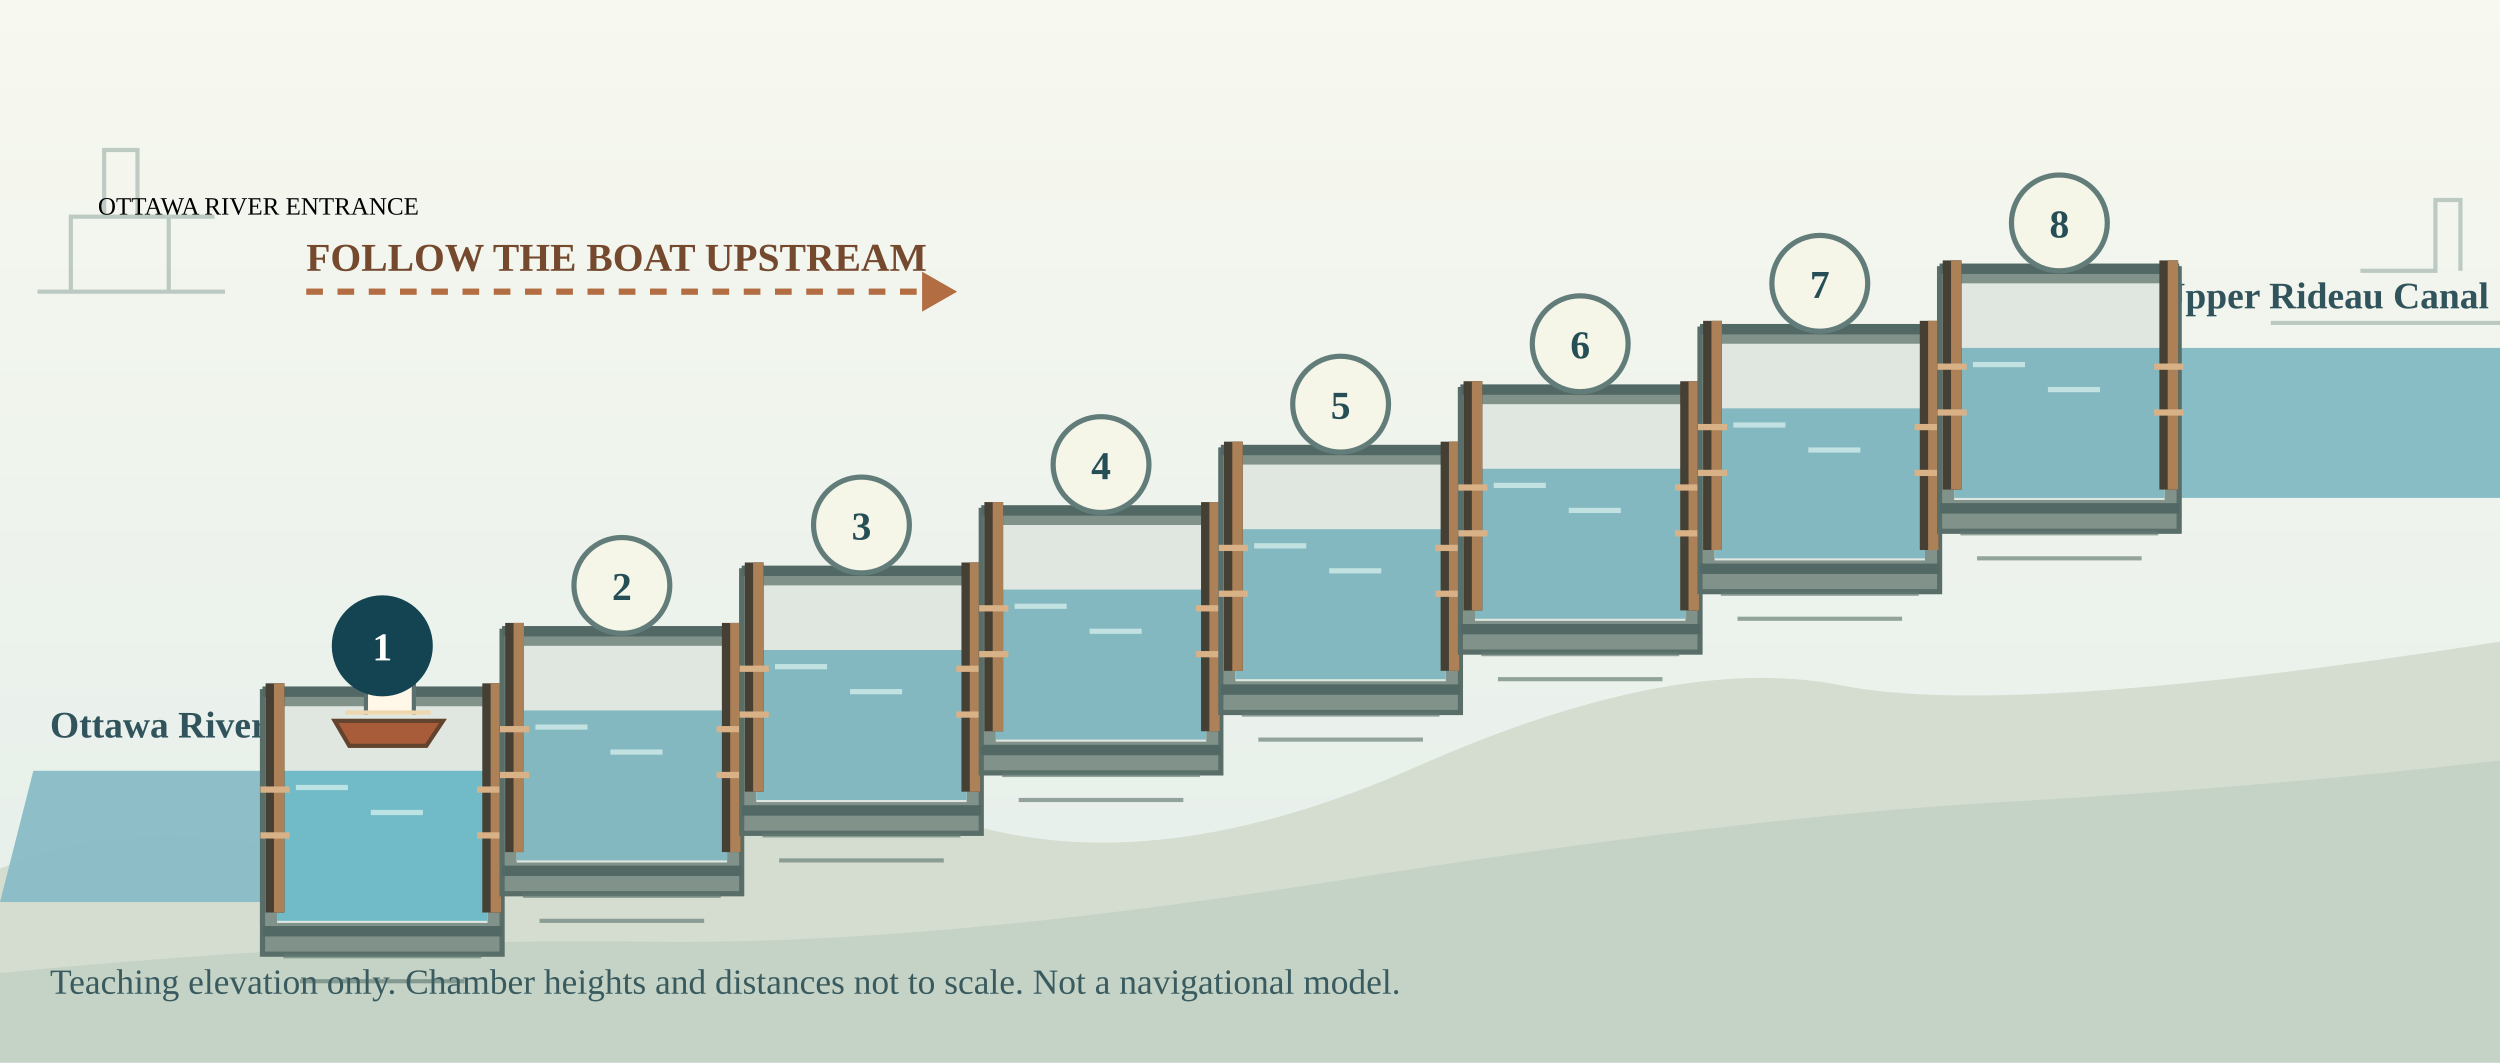
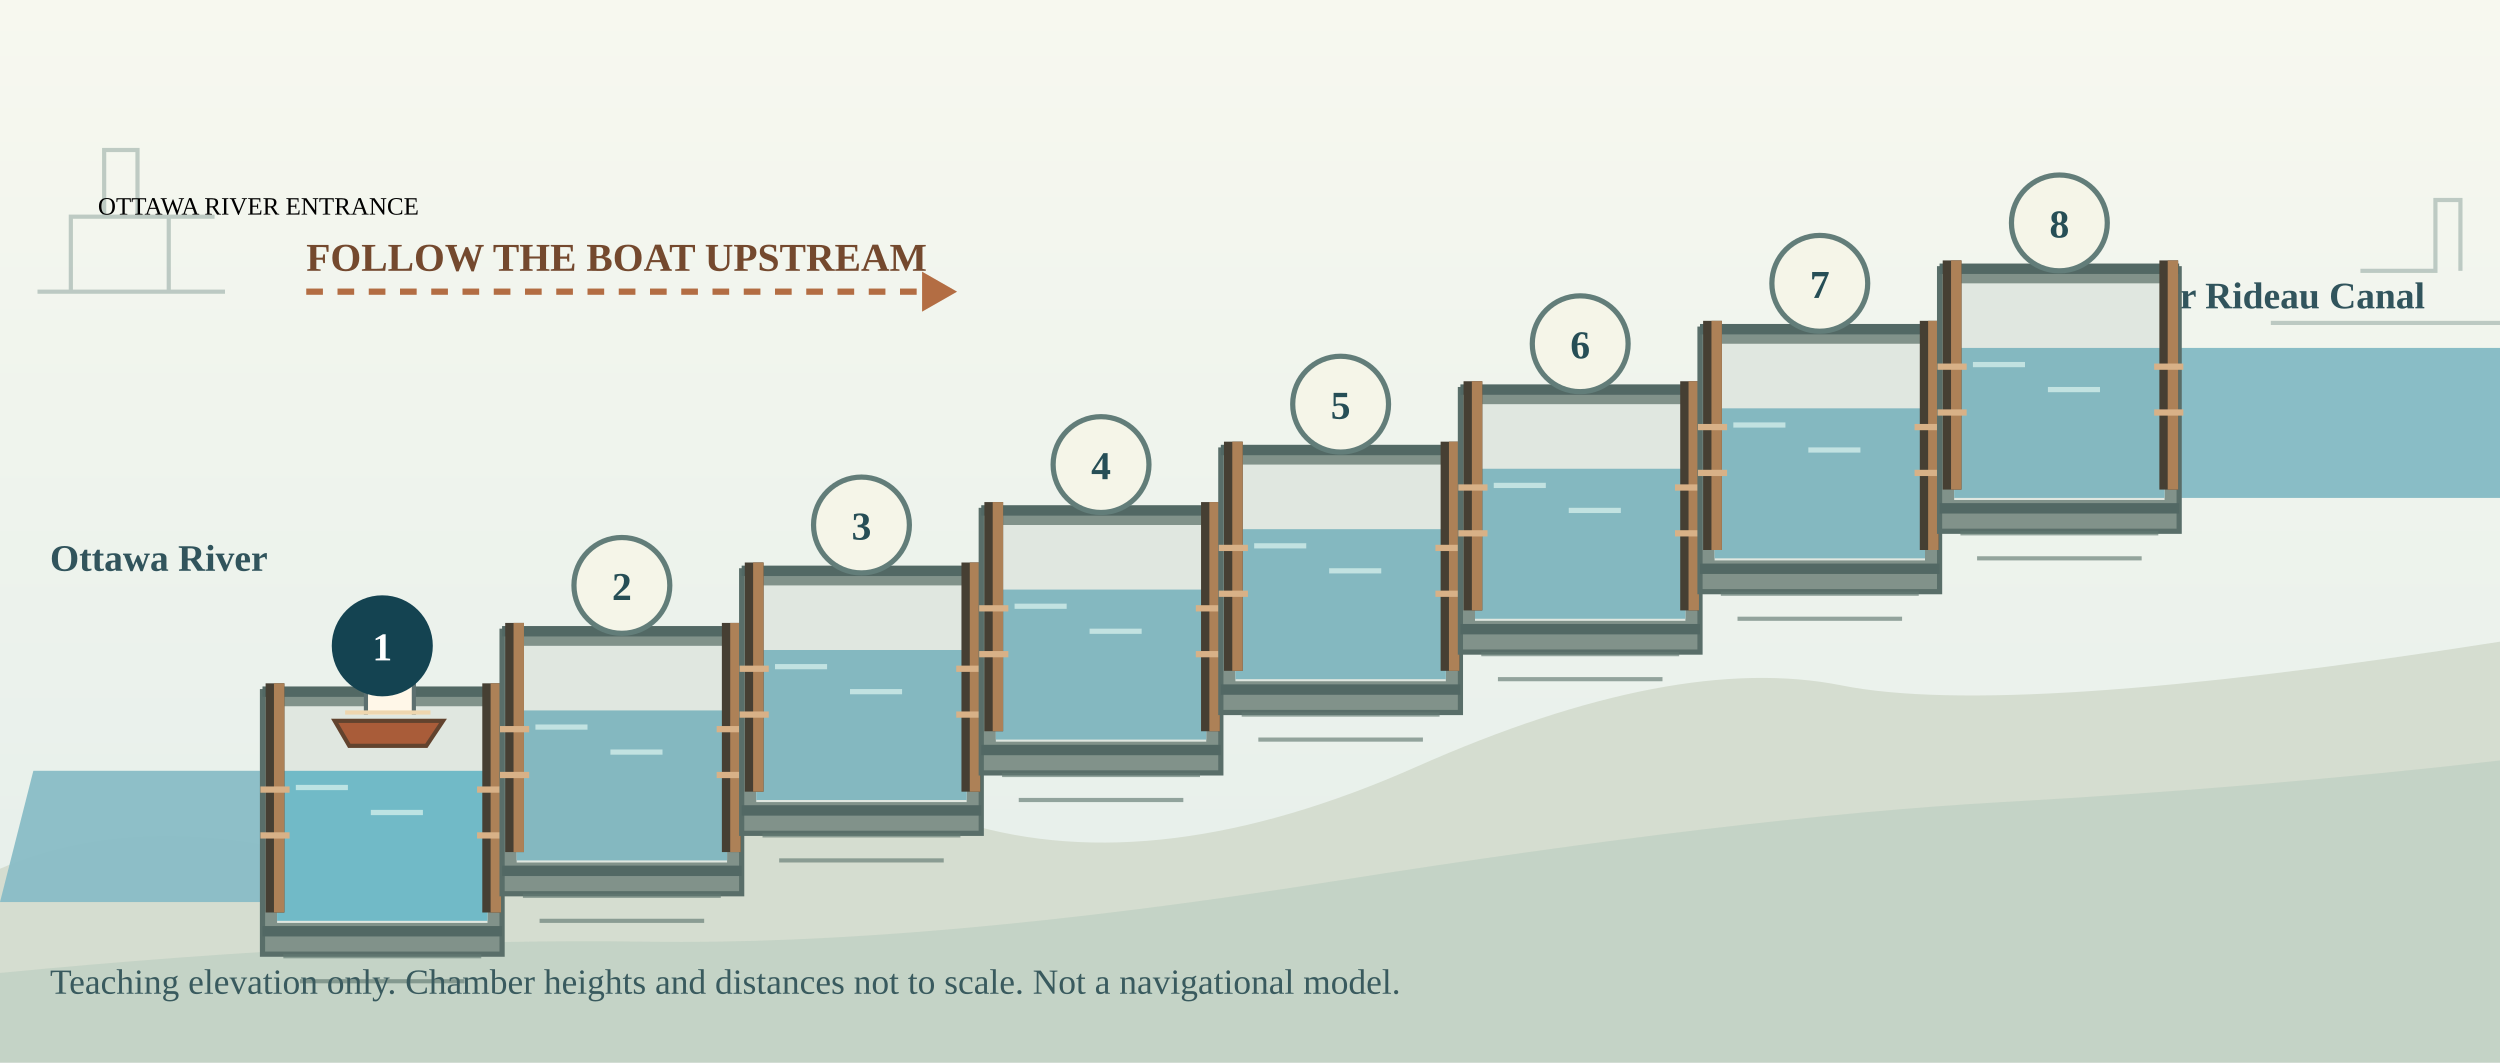
<svg xmlns="http://www.w3.org/2000/svg" viewBox="0 0 1200 510" width="1200" height="510" class="rideau-flight__svg" role="img" aria-labelledby="flight-drawing-title flight-drawing-desc">
  <defs>
    <linearGradient id="flight-sky" x2="0" y2="1">
      <stop stop-color="#f7f8ef" />
      <stop offset="1" stop-color="#e4eeea" />
    </linearGradient>
    <marker id="flight-arrow" viewBox="0 0 10 10" refX="7" refY="5" markerWidth="8" markerHeight="8" orient="auto">
      <path d="M1 1l7 4-7 4z" fill="#b36d43" />
    </marker>
  </defs>
  <rect width="1200" height="510" fill="url(#flight-sky)" />
  <path d="M0 417Q60 391 140 408T295 396T463 395T680 368T884 329T1200 308V510H0Z" fill="#d5ddd0" />
  <path d="M0 467Q176 450 310 452T640 423T961 385T1200 365V510H0Z" fill="#b7cbbd" opacity=".55" />
  <g opacity=".34" fill="none" stroke="#54756e" stroke-width="2">
    <path d="M18 140h90M34 140V104h16v-32h16v32h15v36M46 104h57M1133 130h36V96h12v34M1090 155h110" />
  </g>
  <text x="47" y="103" class="flight-context">OTTAWA RIVER ENTRANCE</text>
  <path d="M16 370h110v63H0z" fill="#89bdc6" opacity=".95" />
  <rect x="1046" y="167" width="154" height="72" fill="#89bdc6" />
-   <text x="24" y="354" font-size="18" font-weight="700" fill="#31545c">Ottawa River</text>
-   <text x="1036" y="148" font-size="18" font-weight="700" fill="#31545c">Upper Rideau Canal</text>
+   <text x="24" y="274" font-size="18" font-weight="700" fill="#31545c">Ottawa River</text>
+   <text x="1164" y="148" text-anchor="end" font-size="18" font-weight="700" fill="#31545c">Upper Rideau Canal</text>
  <g class="flight-chamber is-selected" data-chamber="1" data-chamber-index="0" tabindex="0" role="button" aria-pressed="true" aria-label="Select lock 1, chamber 1 of 8">
    <path d="M126 332h115v126h-115z" fill="#81928a" stroke="#596e69" stroke-width="2.5" />
    <path d="M133 339h101v104h-101z" fill="#e0e7e0" />
    <rect x="133" y="370" width="101" height="72" fill="#71bac7" />
    <path d="M142 378h25" fill="none" stroke="#d9f2ee" stroke-width="2.5" opacity=".72" />
    <path d="M178 390h25" fill="none" stroke="#d9f2ee" stroke-width="2.5" opacity=".72" />
    <path d="M126 332h115 M126 447h115" stroke="#526864" stroke-width="5" fill="none" />
    <path d="M136 459h95 M144 471h79" stroke="#637a72" stroke-width="2" opacity=".65" />
    <g class="flight-gate">
      <path d="M132 328v110" stroke="#463f33" stroke-width="9" />
      <path d="M134 328v110" stroke="#ad8157" stroke-width="5" />
      <path d="M125 379h14M125 401h14" stroke="#d8b187" stroke-width="3" />
    </g>
    <g class="flight-gate">
      <path d="M236 328v110" stroke="#463f33" stroke-width="9" />
      <path d="M238 328v110" stroke="#ad8157" stroke-width="5" />
      <path d="M229 379h14M229 401h14" stroke="#d8b187" stroke-width="3" />
    </g>
    <rect class="flight-hit" x="126" y="300" width="115" height="158" fill="transparent" />
    <g class="flight-boat" transform="translate(184.65 346)">
      <path d="M-24 0h52l-8 12h-37z" fill="#a95c39" stroke="#62432e" stroke-width="2" />
      <path d="M-9 -3v-19h23v19" fill="#fff7e8" stroke="#5c6f6f" stroke-width="2" />
      <path d="M-4 -17h13" stroke="#65a1ad" stroke-width="5" />
      <path d="M-19 -4h41" stroke="#eed6af" stroke-width="2" />
    </g>
    <g class="flight-number">
      <circle cx="183.5" cy="310" r="23" fill="#144351" stroke="#144351" stroke-width="2.5" />
      <text x="183.5" y="317" text-anchor="middle" font-size="19" font-weight="800" fill="#fff">1</text>
    </g>
  </g>
  <g class="flight-chamber" data-chamber="2" data-chamber-index="1" tabindex="0" role="button" aria-pressed="false" aria-label="Select lock 2, chamber 2 of 8">
    <path d="M241 303h115v126h-115z" fill="#81928a" stroke="#596e69" stroke-width="2.5" />
    <path d="M248 310h101v104h-101z" fill="#e0e7e0" />
    <rect x="248" y="341" width="101" height="72" fill="#84b8c0" />
    <path d="M257 349h25" fill="none" stroke="#d9f2ee" stroke-width="2.5" opacity=".72" />
    <path d="M293 361h25" fill="none" stroke="#d9f2ee" stroke-width="2.5" opacity=".72" />
    <path d="M241 303h115 M241 418h115" stroke="#526864" stroke-width="5" fill="none" />
    <path d="M251 430h95 M259 442h79" stroke="#637a72" stroke-width="2" opacity=".65" />
    <g class="flight-gate">
      <path d="M247 299v110" stroke="#463f33" stroke-width="9" />
      <path d="M249 299v110" stroke="#ad8157" stroke-width="5" />
      <path d="M240 350h14M240 372h14" stroke="#d8b187" stroke-width="3" />
    </g>
    <g class="flight-gate">
      <path d="M351 299v110" stroke="#463f33" stroke-width="9" />
      <path d="M353 299v110" stroke="#ad8157" stroke-width="5" />
      <path d="M344 350h14M344 372h14" stroke="#d8b187" stroke-width="3" />
    </g>
    <rect class="flight-hit" x="241" y="271" width="115" height="158" fill="transparent" />
    <g class="flight-number">
      <circle cx="298.5" cy="281" r="23" fill="#f5f5e8" stroke="#627d79" stroke-width="2.5" />
      <text x="298.5" y="288" text-anchor="middle" font-size="19" font-weight="800" fill="#264e56">2</text>
    </g>
  </g>
  <g class="flight-chamber" data-chamber="3" data-chamber-index="2" tabindex="0" role="button" aria-pressed="false" aria-label="Select lock 3, chamber 3 of 8">
    <path d="M356 274h115v126h-115z" fill="#81928a" stroke="#596e69" stroke-width="2.5" />
    <path d="M363 281h101v104h-101z" fill="#e0e7e0" />
    <rect x="363" y="312" width="101" height="72" fill="#84b8c0" />
    <path d="M372 320h25" fill="none" stroke="#d9f2ee" stroke-width="2.5" opacity=".72" />
    <path d="M408 332h25" fill="none" stroke="#d9f2ee" stroke-width="2.5" opacity=".72" />
    <path d="M356 274h115 M356 389h115" stroke="#526864" stroke-width="5" fill="none" />
    <path d="M366 401h95 M374 413h79" stroke="#637a72" stroke-width="2" opacity=".65" />
    <g class="flight-gate">
      <path d="M362 270v110" stroke="#463f33" stroke-width="9" />
      <path d="M364 270v110" stroke="#ad8157" stroke-width="5" />
      <path d="M355 321h14M355 343h14" stroke="#d8b187" stroke-width="3" />
    </g>
    <g class="flight-gate">
      <path d="M466 270v110" stroke="#463f33" stroke-width="9" />
      <path d="M468 270v110" stroke="#ad8157" stroke-width="5" />
      <path d="M459 321h14M459 343h14" stroke="#d8b187" stroke-width="3" />
    </g>
    <rect class="flight-hit" x="356" y="242" width="115" height="158" fill="transparent" />
    <g class="flight-number">
      <circle cx="413.5" cy="252" r="23" fill="#f5f5e8" stroke="#627d79" stroke-width="2.5" />
      <text x="413.5" y="259" text-anchor="middle" font-size="19" font-weight="800" fill="#264e56">3</text>
    </g>
  </g>
  <g class="flight-chamber" data-chamber="4" data-chamber-index="3" tabindex="0" role="button" aria-pressed="false" aria-label="Select lock 4, chamber 4 of 8">
    <path d="M471 245h115v126h-115z" fill="#81928a" stroke="#596e69" stroke-width="2.5" />
    <path d="M478 252h101v104h-101z" fill="#e0e7e0" />
    <rect x="478" y="283" width="101" height="72" fill="#84b8c0" />
    <path d="M487 291h25" fill="none" stroke="#d9f2ee" stroke-width="2.5" opacity=".72" />
    <path d="M523 303h25" fill="none" stroke="#d9f2ee" stroke-width="2.5" opacity=".72" />
    <path d="M471 245h115 M471 360h115" stroke="#526864" stroke-width="5" fill="none" />
    <path d="M481 372h95 M489 384h79" stroke="#637a72" stroke-width="2" opacity=".65" />
    <g class="flight-gate">
      <path d="M477 241v110" stroke="#463f33" stroke-width="9" />
      <path d="M479 241v110" stroke="#ad8157" stroke-width="5" />
      <path d="M470 292h14M470 314h14" stroke="#d8b187" stroke-width="3" />
    </g>
    <g class="flight-gate">
      <path d="M581 241v110" stroke="#463f33" stroke-width="9" />
      <path d="M583 241v110" stroke="#ad8157" stroke-width="5" />
      <path d="M574 292h14M574 314h14" stroke="#d8b187" stroke-width="3" />
    </g>
    <rect class="flight-hit" x="471" y="213" width="115" height="158" fill="transparent" />
    <g class="flight-number">
      <circle cx="528.5" cy="223" r="23" fill="#f5f5e8" stroke="#627d79" stroke-width="2.5" />
      <text x="528.5" y="230" text-anchor="middle" font-size="19" font-weight="800" fill="#264e56">4</text>
    </g>
  </g>
  <g class="flight-chamber" data-chamber="5" data-chamber-index="4" tabindex="0" role="button" aria-pressed="false" aria-label="Select lock 5, chamber 5 of 8">
    <path d="M586 216h115v126h-115z" fill="#81928a" stroke="#596e69" stroke-width="2.5" />
    <path d="M593 223h101v104h-101z" fill="#e0e7e0" />
    <rect x="593" y="254" width="101" height="72" fill="#84b8c0" />
    <path d="M602 262h25" fill="none" stroke="#d9f2ee" stroke-width="2.5" opacity=".72" />
    <path d="M638 274h25" fill="none" stroke="#d9f2ee" stroke-width="2.5" opacity=".72" />
    <path d="M586 216h115 M586 331h115" stroke="#526864" stroke-width="5" fill="none" />
    <path d="M596 343h95 M604 355h79" stroke="#637a72" stroke-width="2" opacity=".65" />
    <g class="flight-gate">
      <path d="M592 212v110" stroke="#463f33" stroke-width="9" />
      <path d="M594 212v110" stroke="#ad8157" stroke-width="5" />
      <path d="M585 263h14M585 285h14" stroke="#d8b187" stroke-width="3" />
    </g>
    <g class="flight-gate">
      <path d="M696 212v110" stroke="#463f33" stroke-width="9" />
      <path d="M698 212v110" stroke="#ad8157" stroke-width="5" />
      <path d="M689 263h14M689 285h14" stroke="#d8b187" stroke-width="3" />
    </g>
    <rect class="flight-hit" x="586" y="184" width="115" height="158" fill="transparent" />
    <g class="flight-number">
      <circle cx="643.5" cy="194" r="23" fill="#f5f5e8" stroke="#627d79" stroke-width="2.5" />
      <text x="643.5" y="201" text-anchor="middle" font-size="19" font-weight="800" fill="#264e56">5</text>
    </g>
  </g>
  <g class="flight-chamber" data-chamber="6" data-chamber-index="5" tabindex="0" role="button" aria-pressed="false" aria-label="Select lock 6, chamber 6 of 8">
    <path d="M701 187h115v126h-115z" fill="#81928a" stroke="#596e69" stroke-width="2.5" />
    <path d="M708 194h101v104h-101z" fill="#e0e7e0" />
    <rect x="708" y="225" width="101" height="72" fill="#84b8c0" />
    <path d="M717 233h25" fill="none" stroke="#d9f2ee" stroke-width="2.5" opacity=".72" />
    <path d="M753 245h25" fill="none" stroke="#d9f2ee" stroke-width="2.5" opacity=".72" />
    <path d="M701 187h115 M701 302h115" stroke="#526864" stroke-width="5" fill="none" />
    <path d="M711 314h95 M719 326h79" stroke="#637a72" stroke-width="2" opacity=".65" />
    <g class="flight-gate">
      <path d="M707 183v110" stroke="#463f33" stroke-width="9" />
      <path d="M709 183v110" stroke="#ad8157" stroke-width="5" />
      <path d="M700 234h14M700 256h14" stroke="#d8b187" stroke-width="3" />
    </g>
    <g class="flight-gate">
      <path d="M811 183v110" stroke="#463f33" stroke-width="9" />
      <path d="M813 183v110" stroke="#ad8157" stroke-width="5" />
      <path d="M804 234h14M804 256h14" stroke="#d8b187" stroke-width="3" />
    </g>
    <rect class="flight-hit" x="701" y="155" width="115" height="158" fill="transparent" />
    <g class="flight-number">
      <circle cx="758.5" cy="165" r="23" fill="#f5f5e8" stroke="#627d79" stroke-width="2.5" />
      <text x="758.5" y="172" text-anchor="middle" font-size="19" font-weight="800" fill="#264e56">6</text>
    </g>
  </g>
  <g class="flight-chamber" data-chamber="7" data-chamber-index="6" tabindex="0" role="button" aria-pressed="false" aria-label="Select lock 7, chamber 7 of 8">
    <path d="M816 158h115v126h-115z" fill="#81928a" stroke="#596e69" stroke-width="2.5" />
    <path d="M823 165h101v104h-101z" fill="#e0e7e0" />
    <rect x="823" y="196" width="101" height="72" fill="#84b8c0" />
    <path d="M832 204h25" fill="none" stroke="#d9f2ee" stroke-width="2.5" opacity=".72" />
    <path d="M868 216h25" fill="none" stroke="#d9f2ee" stroke-width="2.5" opacity=".72" />
    <path d="M816 158h115 M816 273h115" stroke="#526864" stroke-width="5" fill="none" />
    <path d="M826 285h95 M834 297h79" stroke="#637a72" stroke-width="2" opacity=".65" />
    <g class="flight-gate">
      <path d="M822 154v110" stroke="#463f33" stroke-width="9" />
      <path d="M824 154v110" stroke="#ad8157" stroke-width="5" />
      <path d="M815 205h14M815 227h14" stroke="#d8b187" stroke-width="3" />
    </g>
    <g class="flight-gate">
      <path d="M926 154v110" stroke="#463f33" stroke-width="9" />
      <path d="M928 154v110" stroke="#ad8157" stroke-width="5" />
      <path d="M919 205h14M919 227h14" stroke="#d8b187" stroke-width="3" />
    </g>
    <rect class="flight-hit" x="816" y="126" width="115" height="158" fill="transparent" />
    <g class="flight-number">
      <circle cx="873.5" cy="136" r="23" fill="#f5f5e8" stroke="#627d79" stroke-width="2.5" />
      <text x="873.5" y="143" text-anchor="middle" font-size="19" font-weight="800" fill="#264e56">7</text>
    </g>
  </g>
  <g class="flight-chamber" data-chamber="8" data-chamber-index="7" tabindex="0" role="button" aria-pressed="false" aria-label="Select lock 8, chamber 8 of 8">
    <path d="M931 129h115v126h-115z" fill="#81928a" stroke="#596e69" stroke-width="2.5" />
    <path d="M938 136h101v104h-101z" fill="#e0e7e0" />
    <rect x="938" y="167" width="101" height="72" fill="#84b8c0" />
    <path d="M947 175h25" fill="none" stroke="#d9f2ee" stroke-width="2.5" opacity=".72" />
    <path d="M983 187h25" fill="none" stroke="#d9f2ee" stroke-width="2.5" opacity=".72" />
    <path d="M931 129h115 M931 244h115" stroke="#526864" stroke-width="5" fill="none" />
    <path d="M941 256h95 M949 268h79" stroke="#637a72" stroke-width="2" opacity=".65" />
    <g class="flight-gate">
      <path d="M937 125v110" stroke="#463f33" stroke-width="9" />
      <path d="M939 125v110" stroke="#ad8157" stroke-width="5" />
      <path d="M930 176h14M930 198h14" stroke="#d8b187" stroke-width="3" />
    </g>
    <g class="flight-gate">
      <path d="M1041 125v110" stroke="#463f33" stroke-width="9" />
      <path d="M1043 125v110" stroke="#ad8157" stroke-width="5" />
      <path d="M1034 176h14M1034 198h14" stroke="#d8b187" stroke-width="3" />
    </g>
    <rect class="flight-hit" x="931" y="97" width="115" height="158" fill="transparent" />
    <g class="flight-number">
      <circle cx="988.5" cy="107" r="23" fill="#f5f5e8" stroke="#627d79" stroke-width="2.5" />
      <text x="988.5" y="114" text-anchor="middle" font-size="19" font-weight="800" fill="#264e56">8</text>
    </g>
  </g>
  <path d="M147 140h310" stroke="#b36d43" stroke-width="3" stroke-dasharray="8 7" marker-end="url(#flight-arrow)" fill="none" />
  <text x="147" y="130" fill="#74492e" font-size="19" font-weight="800">FOLLOW THE BOAT UPSTREAM</text>
  <text x="24" y="477" font-size="17" fill="#395a5e">Teaching elevation only. Chamber heights and distances not to scale. Not a navigational model.</text>
</svg>
